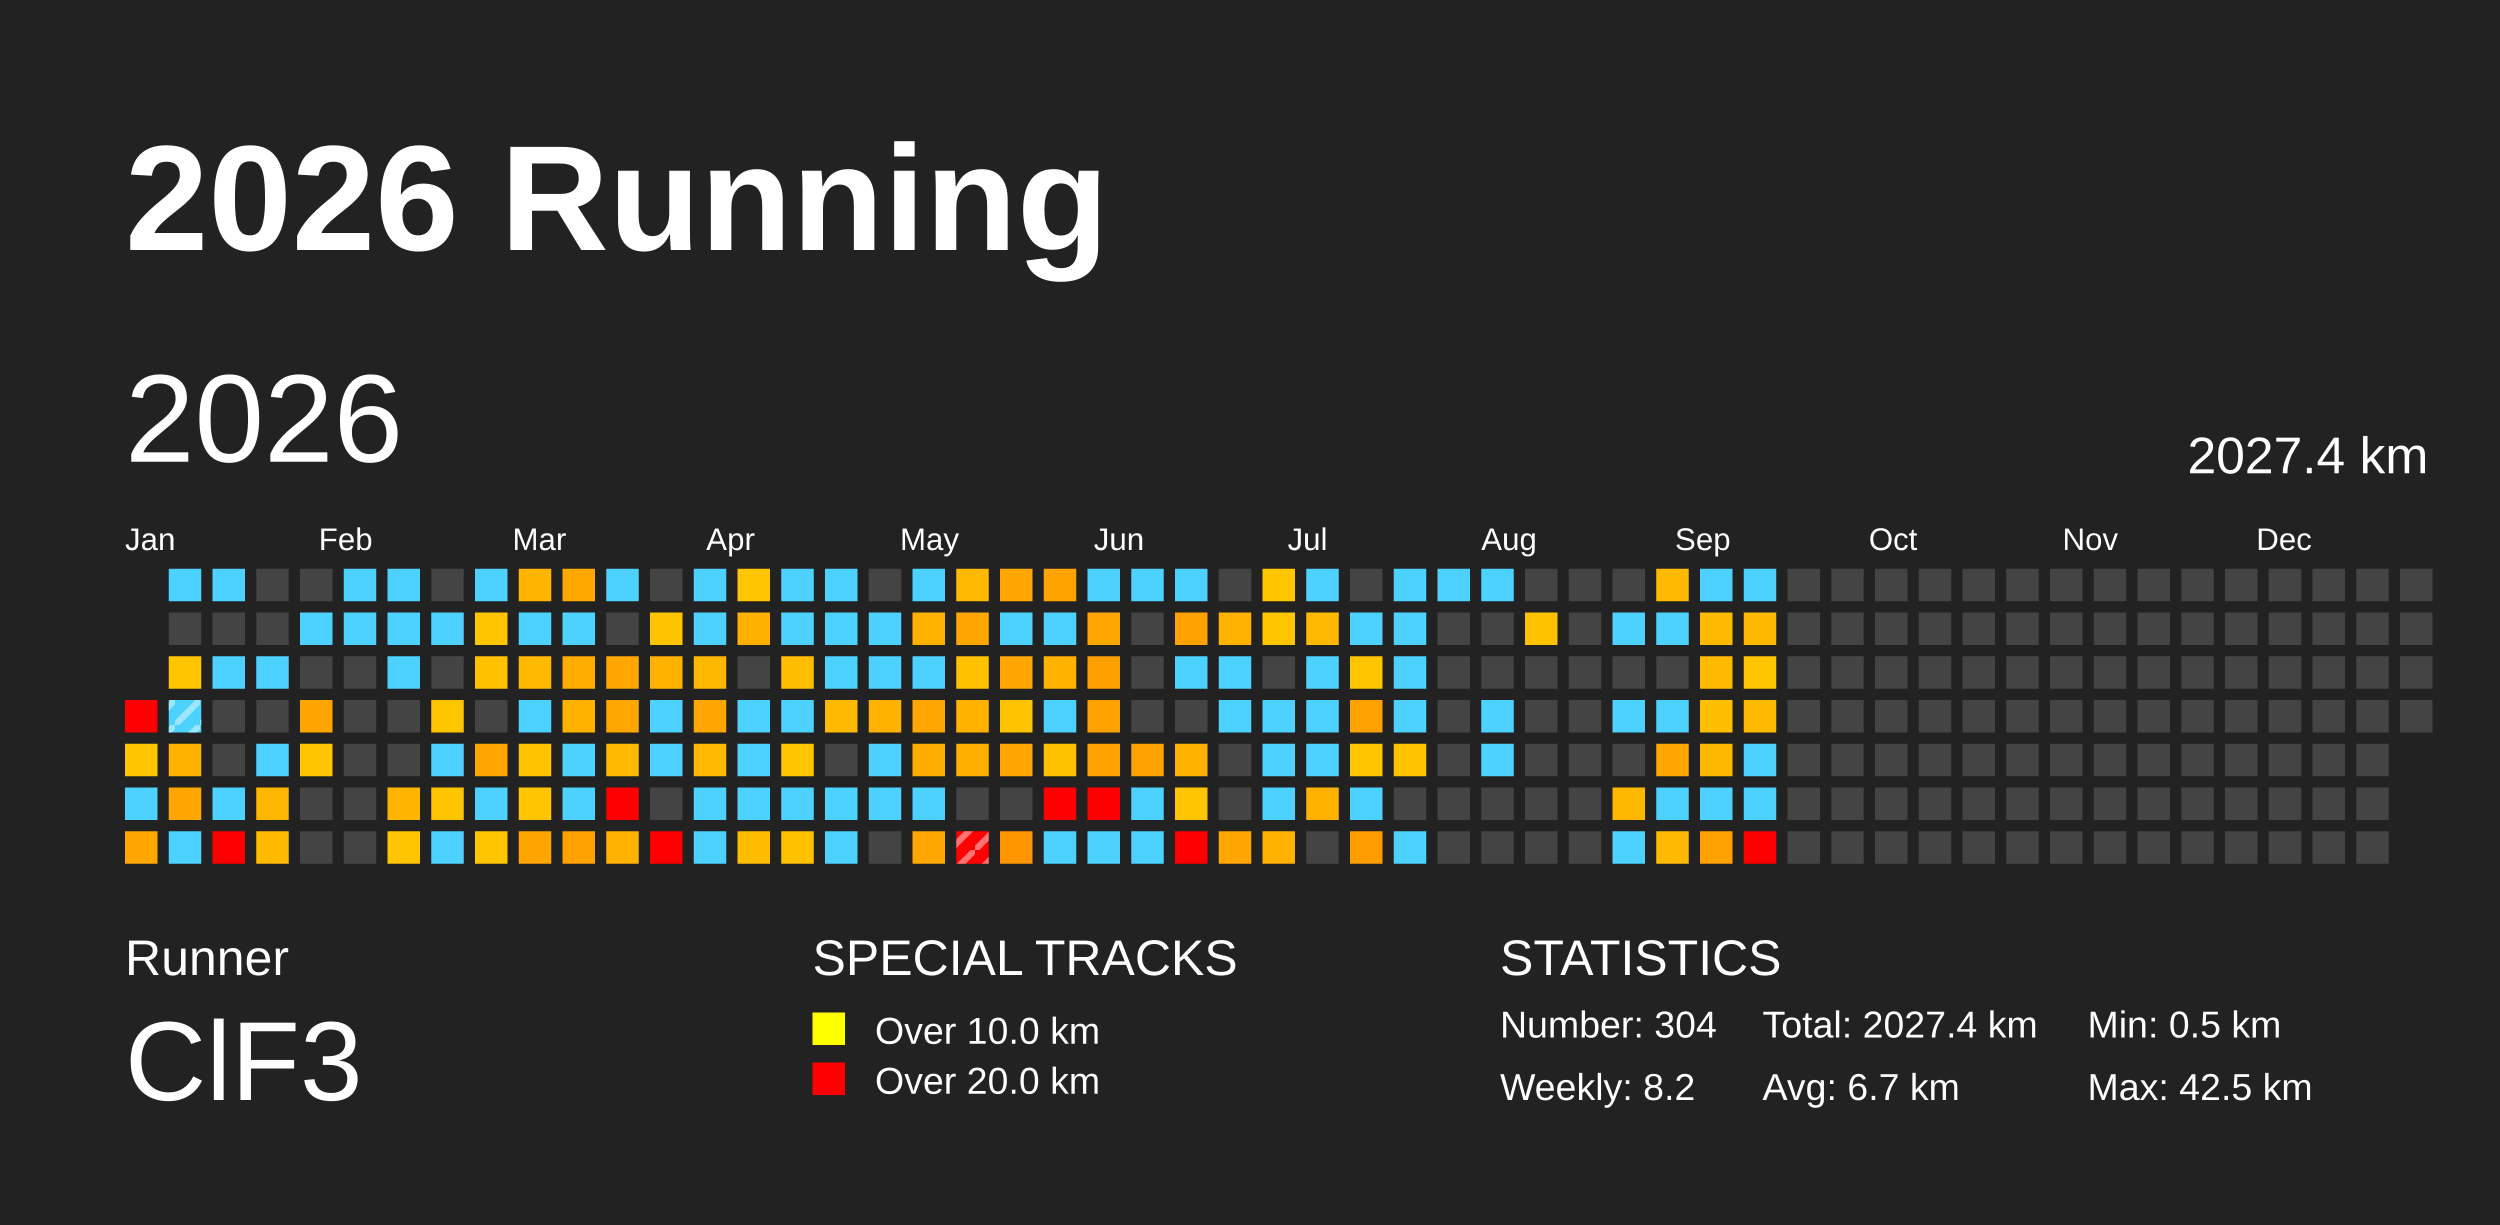
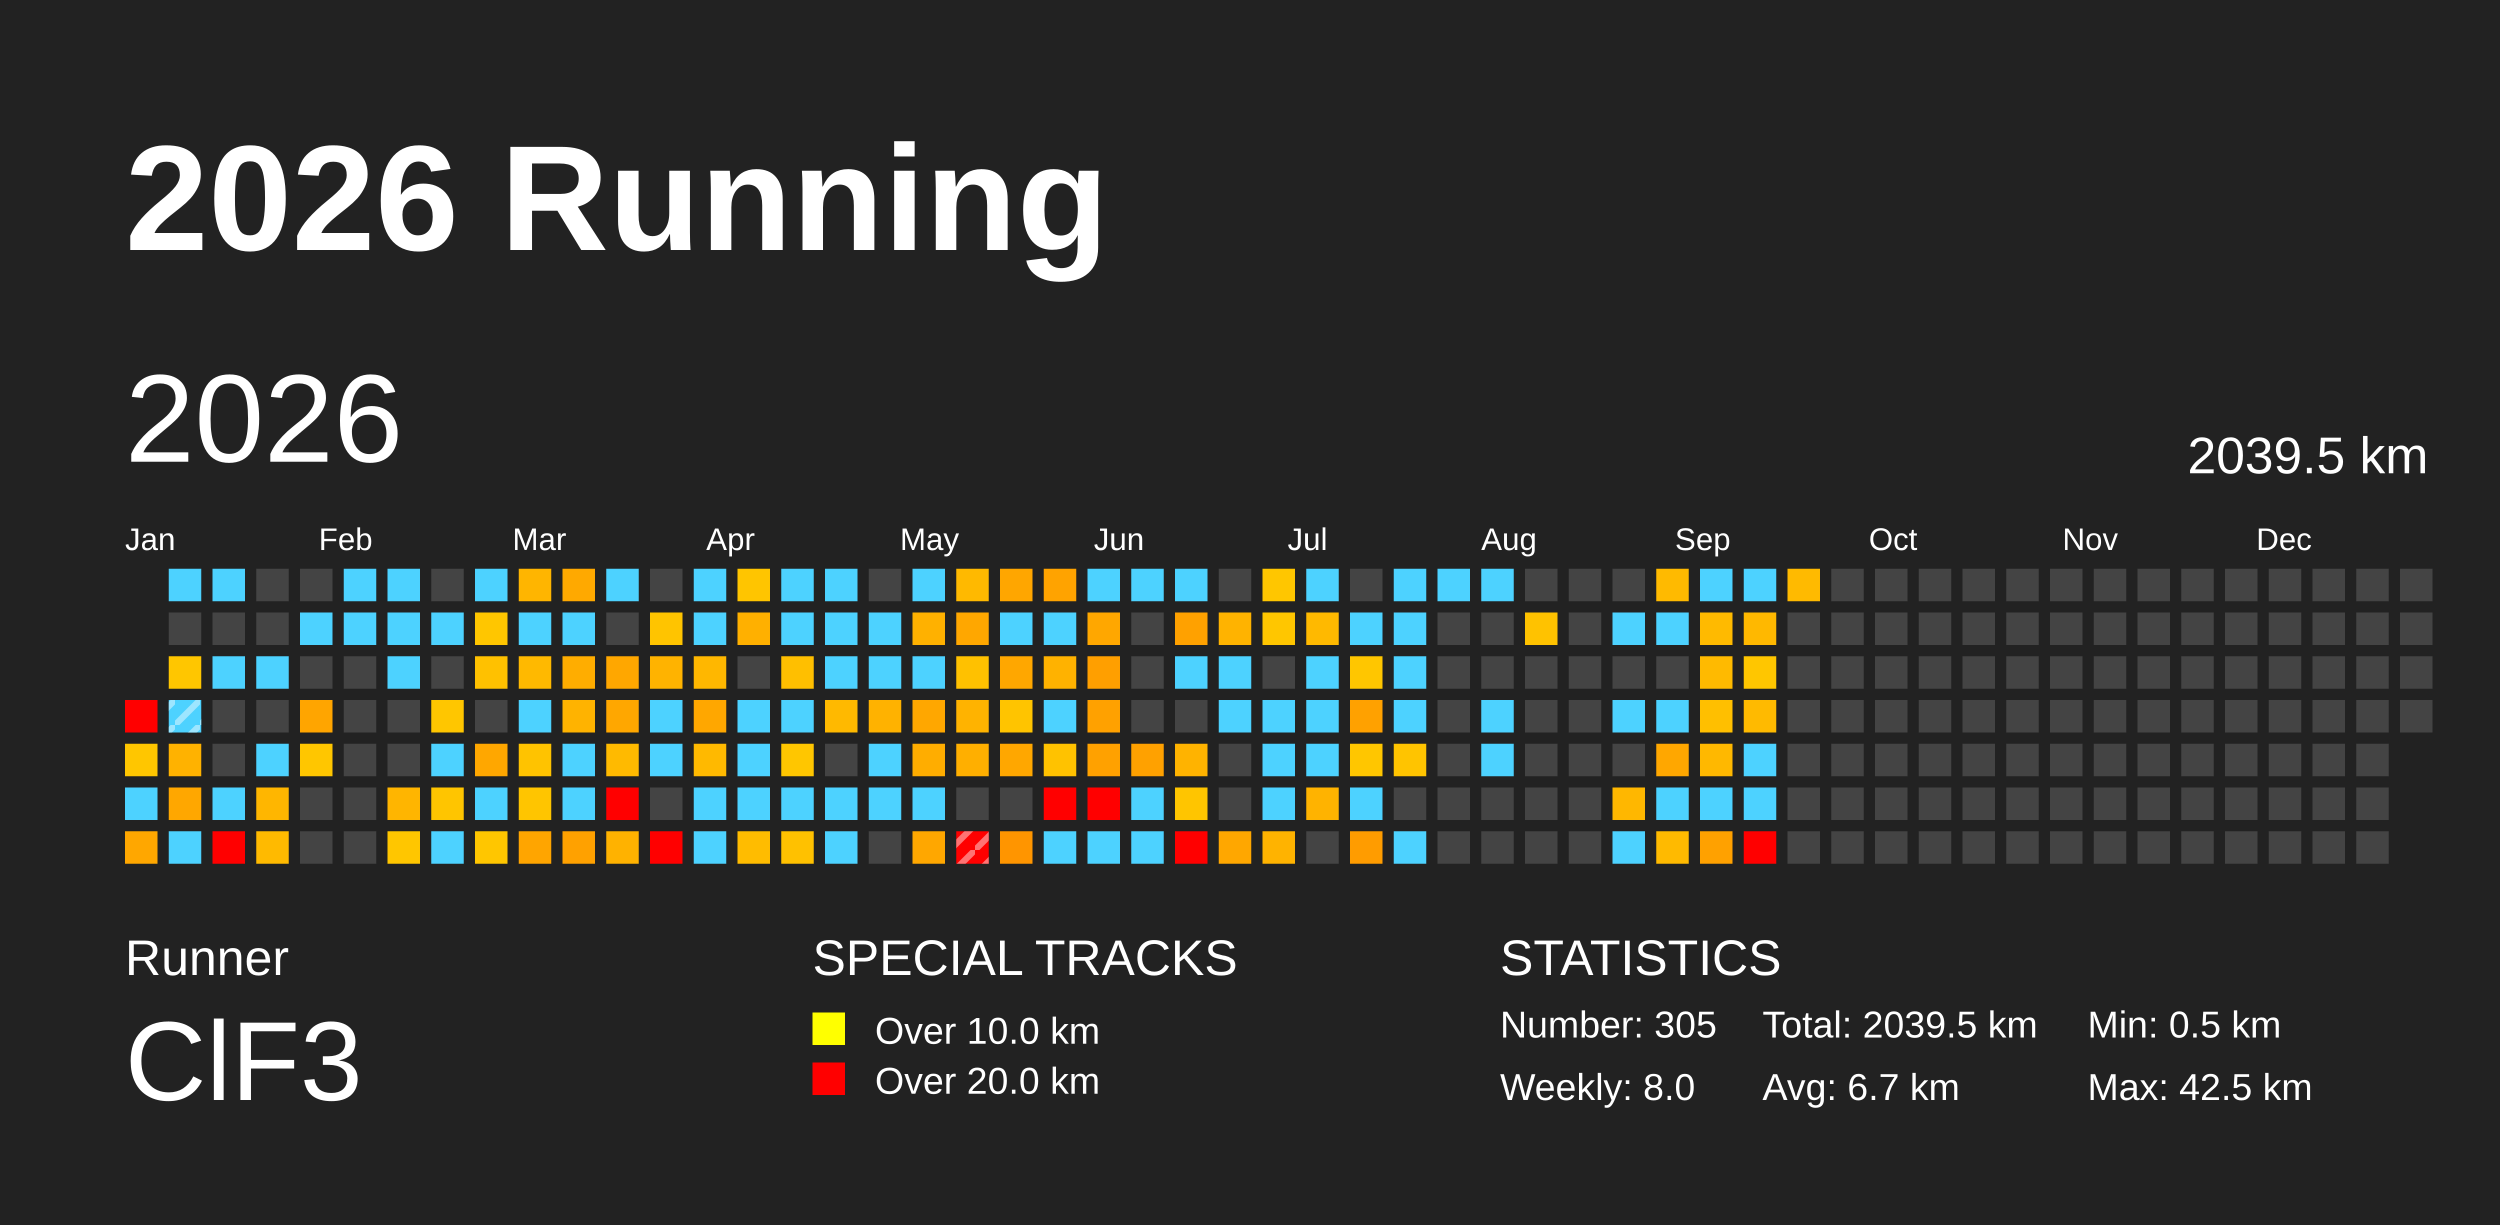
<svg xmlns="http://www.w3.org/2000/svg" baseProfile="full" height="98mm" version="1.1" viewBox="0,0,200,98" width="200mm">
  <defs>
    <pattern height="2" id="indoor-stripe" patternUnits="userSpaceOnUse" width="2">
      <line stroke="white" stroke-opacity="0.45" stroke-width="0.5" x1="0" x2="2" y1="2" y2="0" />
    </pattern>
  </defs>
  <rect fill="#222222" height="98" width="200" x="0" y="0" />
  <text fill="#FFFFFF" style="font-size:12px; font-family:Arial; font-weight:bold;" x="10" y="20">2026 Running</text>
  <text fill="#FFFFFF" style="font-size:4px; font-family:Arial" x="10" y="78">Runner</text>
  <text fill="#FFFFFF" style="font-size:9px; font-family:Arial" x="10" y="88">ClF3</text>
  <text fill="#FFFFFF" style="font-size:4px; font-family:Arial" x="65" y="78">SPECIAL TRACKS</text>
  <rect fill="yellow" height="2.6" width="2.6" x="65" y="81" />
  <text fill="#FFFFFF" style="font-size:3px; font-family:Arial" x="70" y="83.5">Over 10.0 km</text>
  <rect fill="red" height="2.6" width="2.6" x="65" y="85" />
  <text fill="#FFFFFF" style="font-size:3px; font-family:Arial" x="70" y="87.5">Over 20.0 km</text>
  <text fill="#FFFFFF" style="font-size:4px; font-family:Arial" x="120" y="78">STATISTICS</text>
-   <text fill="#FFFFFF" style="font-size:3px; font-family:Arial" x="120" y="83">Number: 304</text>
-   <text fill="#FFFFFF" style="font-size:3px; font-family:Arial" x="120" y="88">Weekly: 8.2</text>
-   <text fill="#FFFFFF" style="font-size:3px; font-family:Arial" x="141" y="83">Total: 2027.4 km</text>
+   <text fill="#FFFFFF" style="font-size:3px; font-family:Arial" x="120" y="83">Number: 305</text>
+   <text fill="#FFFFFF" style="font-size:3px; font-family:Arial" x="120" y="88">Weekly: 8.0</text>
+   <text fill="#FFFFFF" style="font-size:3px; font-family:Arial" x="141" y="83">Total: 2039.5 km</text>
  <text fill="#FFFFFF" style="font-size:3px; font-family:Arial" x="141" y="88">Avg: 6.7 km</text>
  <text fill="#FFFFFF" style="font-size:3px; font-family:Arial" x="167" y="83">Min: 0.5 km</text>
  <text fill="#FFFFFF" style="font-size:3px; font-family:Arial" x="167" y="88">Max: 42.5 km</text>
  <text dominant-baseline="hanging" fill="#FFFFFF" style="font-size:10.0px; font-family:Arial;" x="10" y="30">2026</text>
-   <text dominant-baseline="hanging" fill="#FFFFFF" style="font-size:4.125px; font-family:Arial;" x="175" y="35">2027.4 km</text>
+   <text dominant-baseline="hanging" fill="#FFFFFF" style="font-size:4.125px; font-family:Arial;" x="175" y="35">2039.5 km</text>
  <text fill="#FFFFFF" style="font-size:2.5px; font-family:Arial" x="10.0" y="44">Jan</text>
  <text fill="#FFFFFF" style="font-size:2.5px; font-family:Arial" x="25.5" y="44">Feb</text>
  <text fill="#FFFFFF" style="font-size:2.5px; font-family:Arial" x="41.0" y="44">Mar</text>
  <text fill="#FFFFFF" style="font-size:2.5px; font-family:Arial" x="56.5" y="44">Apr</text>
  <text fill="#FFFFFF" style="font-size:2.5px; font-family:Arial" x="72.0" y="44">May</text>
  <text fill="#FFFFFF" style="font-size:2.5px; font-family:Arial" x="87.5" y="44">Jun</text>
  <text fill="#FFFFFF" style="font-size:2.5px; font-family:Arial" x="103.0" y="44">Jul</text>
  <text fill="#FFFFFF" style="font-size:2.5px; font-family:Arial" x="118.5" y="44">Aug</text>
  <text fill="#FFFFFF" style="font-size:2.5px; font-family:Arial" x="134.0" y="44">Sep</text>
  <text fill="#FFFFFF" style="font-size:2.5px; font-family:Arial" x="149.5" y="44">Oct</text>
  <text fill="#FFFFFF" style="font-size:2.5px; font-family:Arial" x="165.0" y="44">Nov</text>
  <text fill="#FFFFFF" style="font-size:2.5px; font-family:Arial" x="180.5" y="44">Dec</text>
  <rect fill="red" height="2.6" width="2.6" x="10.0" y="56.0" />
  <rect fill="#ffc600" height="2.6" width="2.6" x="10.0" y="59.5" />
  <rect fill="#4dd2ff" height="2.6" width="2.6" x="10.0" y="63.0" />
  <rect fill="#ffa700" height="2.6" width="2.6" x="10.0" y="66.5" />
  <rect fill="#4dd2ff" height="2.6" width="2.6" x="13.5" y="45.5" />
  <rect fill="#444444" height="2.6" width="2.6" x="13.5" y="49.0" />
  <rect fill="#ffc600" height="2.6" width="2.6" x="13.5" y="52.5" />
  <rect fill="#4dd2ff" height="2.6" width="2.6" x="13.5" y="56.0" />
  <rect fill="url(#indoor-stripe)" height="2.6" style="pointer-events: none;" width="2.6" x="13.5" y="56.0" />
  <rect fill="#ffb200" height="2.6" width="2.6" x="13.5" y="59.5" />
  <rect fill="#ffa700" height="2.6" width="2.6" x="13.5" y="63.0" />
  <rect fill="#4dd2ff" height="2.6" width="2.6" x="13.5" y="66.5" />
  <rect fill="#4dd2ff" height="2.6" width="2.6" x="17.0" y="45.5" />
  <rect fill="#444444" height="2.6" width="2.6" x="17.0" y="49.0" />
  <rect fill="#4dd2ff" height="2.6" width="2.6" x="17.0" y="52.5" />
  <rect fill="#444444" height="2.6" width="2.6" x="17.0" y="56.0" />
  <rect fill="#444444" height="2.6" width="2.6" x="17.0" y="59.5" />
  <rect fill="#4dd2ff" height="2.6" width="2.6" x="17.0" y="63.0" />
  <rect fill="red" height="2.6" width="2.6" x="17.0" y="66.5" />
  <rect fill="#444444" height="2.6" width="2.6" x="20.5" y="45.5" />
  <rect fill="#444444" height="2.6" width="2.6" x="20.5" y="49.0" />
  <rect fill="#4dd2ff" height="2.6" width="2.6" x="20.5" y="52.5" />
  <rect fill="#444444" height="2.6" width="2.6" x="20.5" y="56.0" />
  <rect fill="#4dd2ff" height="2.6" width="2.6" x="20.5" y="59.5" />
  <rect fill="#ffb600" height="2.6" width="2.6" x="20.5" y="63.0" />
  <rect fill="#ffba00" height="2.6" width="2.6" x="20.5" y="66.5" />
  <rect fill="#444444" height="2.6" width="2.6" x="24.0" y="45.5" />
  <rect fill="#4dd2ff" height="2.6" width="2.6" x="24.0" y="49.0" />
  <rect fill="#444444" height="2.6" width="2.6" x="24.0" y="52.5" />
  <rect fill="#ffa500" height="2.6" width="2.6" x="24.0" y="56.0" />
  <rect fill="#ffc600" height="2.6" width="2.6" x="24.0" y="59.5" />
  <rect fill="#444444" height="2.6" width="2.6" x="24.0" y="63.0" />
  <rect fill="#444444" height="2.6" width="2.6" x="24.0" y="66.5" />
  <rect fill="#4dd2ff" height="2.6" width="2.6" x="27.5" y="45.5" />
  <rect fill="#4dd2ff" height="2.6" width="2.6" x="27.5" y="49.0" />
  <rect fill="#444444" height="2.6" width="2.6" x="27.5" y="52.5" />
  <rect fill="#444444" height="2.6" width="2.6" x="27.5" y="56.0" />
  <rect fill="#444444" height="2.6" width="2.6" x="27.5" y="59.5" />
  <rect fill="#444444" height="2.6" width="2.6" x="27.5" y="63.0" />
  <rect fill="#444444" height="2.6" width="2.6" x="27.5" y="66.5" />
  <rect fill="#4dd2ff" height="2.6" width="2.6" x="31.0" y="45.5" />
  <rect fill="#4dd2ff" height="2.6" width="2.6" x="31.0" y="49.0" />
  <rect fill="#4dd2ff" height="2.6" width="2.6" x="31.0" y="52.5" />
  <rect fill="#444444" height="2.6" width="2.6" x="31.0" y="56.0" />
  <rect fill="#444444" height="2.6" width="2.6" x="31.0" y="59.5" />
  <rect fill="#ffb500" height="2.6" width="2.6" x="31.0" y="63.0" />
  <rect fill="#ffc600" height="2.6" width="2.6" x="31.0" y="66.5" />
  <rect fill="#444444" height="2.6" width="2.6" x="34.5" y="45.5" />
  <rect fill="#4dd2ff" height="2.6" width="2.6" x="34.5" y="49.0" />
  <rect fill="#444444" height="2.6" width="2.6" x="34.5" y="52.5" />
  <rect fill="#ffc600" height="2.6" width="2.6" x="34.5" y="56.0" />
  <rect fill="#4dd2ff" height="2.6" width="2.6" x="34.5" y="59.5" />
  <rect fill="#ffc500" height="2.6" width="2.6" x="34.5" y="63.0" />
  <rect fill="#4dd2ff" height="2.6" width="2.6" x="34.5" y="66.5" />
  <rect fill="#4dd2ff" height="2.6" width="2.6" x="38.0" y="45.5" />
  <rect fill="#ffc600" height="2.6" width="2.6" x="38.0" y="49.0" />
  <rect fill="#ffc100" height="2.6" width="2.6" x="38.0" y="52.5" />
  <rect fill="#444444" height="2.6" width="2.6" x="38.0" y="56.0" />
  <rect fill="#ffa700" height="2.6" width="2.6" x="38.0" y="59.5" />
  <rect fill="#4dd2ff" height="2.6" width="2.6" x="38.0" y="63.0" />
  <rect fill="#ffc600" height="2.6" width="2.6" x="38.0" y="66.5" />
  <rect fill="#ffb500" height="2.6" width="2.6" x="41.5" y="45.5" />
  <rect fill="#4dd2ff" height="2.6" width="2.6" x="41.5" y="49.0" />
  <rect fill="#ffb900" height="2.6" width="2.6" x="41.5" y="52.5" />
  <rect fill="#4dd2ff" height="2.6" width="2.6" x="41.5" y="56.0" />
  <rect fill="#ffc300" height="2.6" width="2.6" x="41.5" y="59.5" />
  <rect fill="#ffc500" height="2.6" width="2.6" x="41.5" y="63.0" />
  <rect fill="#ffa500" height="2.6" width="2.6" x="41.5" y="66.5" />
  <rect fill="#ffa900" height="2.6" width="2.6" x="45.0" y="45.5" />
  <rect fill="#4dd2ff" height="2.6" width="2.6" x="45.0" y="49.0" />
  <rect fill="#ffad00" height="2.6" width="2.6" x="45.0" y="52.5" />
  <rect fill="#ffb300" height="2.6" width="2.6" x="45.0" y="56.0" />
  <rect fill="#4dd2ff" height="2.6" width="2.6" x="45.0" y="59.5" />
  <rect fill="#4dd2ff" height="2.6" width="2.6" x="45.0" y="63.0" />
  <rect fill="#ffa100" height="2.6" width="2.6" x="45.0" y="66.5" />
  <rect fill="#4dd2ff" height="2.6" width="2.6" x="48.5" y="45.5" />
  <rect fill="#444444" height="2.6" width="2.6" x="48.5" y="49.0" />
  <rect fill="#ffa700" height="2.6" width="2.6" x="48.5" y="52.5" />
  <rect fill="#ffa700" height="2.6" width="2.6" x="48.5" y="56.0" />
  <rect fill="#ffba00" height="2.6" width="2.6" x="48.5" y="59.5" />
  <rect fill="red" height="2.6" width="2.6" x="48.5" y="63.0" />
  <rect fill="#ffb200" height="2.6" width="2.6" x="48.5" y="66.5" />
  <rect fill="#444444" height="2.6" width="2.6" x="52.0" y="45.5" />
  <rect fill="#ffc400" height="2.6" width="2.6" x="52.0" y="49.0" />
  <rect fill="#ffb300" height="2.6" width="2.6" x="52.0" y="52.5" />
  <rect fill="#4dd2ff" height="2.6" width="2.6" x="52.0" y="56.0" />
  <rect fill="#4dd2ff" height="2.6" width="2.6" x="52.0" y="59.5" />
  <rect fill="#444444" height="2.6" width="2.6" x="52.0" y="63.0" />
  <rect fill="red" height="2.6" width="2.6" x="52.0" y="66.5" />
  <rect fill="#4dd2ff" height="2.6" width="2.6" x="55.5" y="45.5" />
  <rect fill="#4dd2ff" height="2.6" width="2.6" x="55.5" y="49.0" />
  <rect fill="#ffb700" height="2.6" width="2.6" x="55.5" y="52.5" />
  <rect fill="#ffa700" height="2.6" width="2.6" x="55.5" y="56.0" />
  <rect fill="#ffb900" height="2.6" width="2.6" x="55.5" y="59.5" />
  <rect fill="#4dd2ff" height="2.6" width="2.6" x="55.5" y="63.0" />
  <rect fill="#4dd2ff" height="2.6" width="2.6" x="55.5" y="66.5" />
  <rect fill="#ffc500" height="2.6" width="2.6" x="59.0" y="45.5" />
  <rect fill="#ffb000" height="2.6" width="2.6" x="59.0" y="49.0" />
  <rect fill="#444444" height="2.6" width="2.6" x="59.0" y="52.5" />
  <rect fill="#4dd2ff" height="2.6" width="2.6" x="59.0" y="56.0" />
  <rect fill="#4dd2ff" height="2.6" width="2.6" x="59.0" y="59.5" />
  <rect fill="#4dd2ff" height="2.6" width="2.6" x="59.0" y="63.0" />
  <rect fill="#ffbc00" height="2.6" width="2.6" x="59.0" y="66.5" />
  <rect fill="#4dd2ff" height="2.6" width="2.6" x="62.5" y="45.5" />
  <rect fill="#4dd2ff" height="2.6" width="2.6" x="62.5" y="49.0" />
  <rect fill="#ffbf00" height="2.6" width="2.6" x="62.5" y="52.5" />
  <rect fill="#4dd2ff" height="2.6" width="2.6" x="62.5" y="56.0" />
  <rect fill="#ffc600" height="2.6" width="2.6" x="62.5" y="59.5" />
  <rect fill="#4dd2ff" height="2.6" width="2.6" x="62.5" y="63.0" />
  <rect fill="#ffc100" height="2.6" width="2.6" x="62.5" y="66.5" />
  <rect fill="#4dd2ff" height="2.6" width="2.6" x="66.0" y="45.5" />
  <rect fill="#4dd2ff" height="2.6" width="2.6" x="66.0" y="49.0" />
  <rect fill="#4dd2ff" height="2.6" width="2.6" x="66.0" y="52.5" />
  <rect fill="#ffb900" height="2.6" width="2.6" x="66.0" y="56.0" />
  <rect fill="#444444" height="2.6" width="2.6" x="66.0" y="59.5" />
  <rect fill="#4dd2ff" height="2.6" width="2.6" x="66.0" y="63.0" />
  <rect fill="#4dd2ff" height="2.6" width="2.6" x="66.0" y="66.5" />
  <rect fill="#444444" height="2.6" width="2.6" x="69.5" y="45.5" />
  <rect fill="#4dd2ff" height="2.6" width="2.6" x="69.5" y="49.0" />
  <rect fill="#4dd2ff" height="2.6" width="2.6" x="69.5" y="52.5" />
  <rect fill="#ffb200" height="2.6" width="2.6" x="69.5" y="56.0" />
  <rect fill="#4dd2ff" height="2.6" width="2.6" x="69.5" y="59.5" />
  <rect fill="#4dd2ff" height="2.6" width="2.6" x="69.5" y="63.0" />
  <rect fill="#444444" height="2.6" width="2.6" x="69.5" y="66.5" />
  <rect fill="#4dd2ff" height="2.6" width="2.6" x="73.0" y="45.5" />
  <rect fill="#ffb100" height="2.6" width="2.6" x="73.0" y="49.0" />
  <rect fill="#4dd2ff" height="2.6" width="2.6" x="73.0" y="52.5" />
  <rect fill="#ffa700" height="2.6" width="2.6" x="73.0" y="56.0" />
  <rect fill="#ffad00" height="2.6" width="2.6" x="73.0" y="59.5" />
  <rect fill="#4dd2ff" height="2.6" width="2.6" x="73.0" y="63.0" />
  <rect fill="#ffa700" height="2.6" width="2.6" x="73.0" y="66.5" />
  <rect fill="#ffb900" height="2.6" width="2.6" x="76.5" y="45.5" />
  <rect fill="#ffa700" height="2.6" width="2.6" x="76.5" y="49.0" />
  <rect fill="#ffc100" height="2.6" width="2.6" x="76.5" y="52.5" />
  <rect fill="#ffb300" height="2.6" width="2.6" x="76.5" y="56.0" />
  <rect fill="#ffaf00" height="2.6" width="2.6" x="76.5" y="59.5" />
  <rect fill="#444444" height="2.6" width="2.6" x="76.5" y="63.0" />
  <rect fill="red" height="2.6" width="2.6" x="76.5" y="66.5" />
  <rect fill="url(#indoor-stripe)" height="2.6" style="pointer-events: none;" width="2.6" x="76.5" y="66.5" />
  <rect fill="#ffa600" height="2.6" width="2.6" x="80.0" y="45.5" />
  <rect fill="#4dd2ff" height="2.6" width="2.6" x="80.0" y="49.0" />
  <rect fill="#ffa700" height="2.6" width="2.6" x="80.0" y="52.5" />
  <rect fill="#ffc400" height="2.6" width="2.6" x="80.0" y="56.0" />
  <rect fill="#ffa700" height="2.6" width="2.6" x="80.0" y="59.5" />
  <rect fill="#444444" height="2.6" width="2.6" x="80.0" y="63.0" />
  <rect fill="#ff9500" height="2.6" width="2.6" x="80.0" y="66.5" />
  <rect fill="#ffa300" height="2.6" width="2.6" x="83.5" y="45.5" />
  <rect fill="#4dd2ff" height="2.6" width="2.6" x="83.5" y="49.0" />
  <rect fill="#ffb200" height="2.6" width="2.6" x="83.5" y="52.5" />
  <rect fill="#4dd2ff" height="2.6" width="2.6" x="83.5" y="56.0" />
  <rect fill="#ffc200" height="2.6" width="2.6" x="83.5" y="59.5" />
  <rect fill="red" height="2.6" width="2.6" x="83.5" y="63.0" />
  <rect fill="#4dd2ff" height="2.6" width="2.6" x="83.5" y="66.5" />
  <rect fill="#4dd2ff" height="2.6" width="2.6" x="87.0" y="45.5" />
  <rect fill="#ffa700" height="2.6" width="2.6" x="87.0" y="49.0" />
  <rect fill="#ff9f00" height="2.6" width="2.6" x="87.0" y="52.5" />
  <rect fill="#ffa100" height="2.6" width="2.6" x="87.0" y="56.0" />
  <rect fill="#ffa100" height="2.6" width="2.6" x="87.0" y="59.5" />
  <rect fill="red" height="2.6" width="2.6" x="87.0" y="63.0" />
  <rect fill="#4dd2ff" height="2.6" width="2.6" x="87.0" y="66.5" />
  <rect fill="#4dd2ff" height="2.6" width="2.6" x="90.5" y="45.5" />
  <rect fill="#444444" height="2.6" width="2.6" x="90.5" y="49.0" />
  <rect fill="#444444" height="2.6" width="2.6" x="90.5" y="52.5" />
  <rect fill="#444444" height="2.6" width="2.6" x="90.5" y="56.0" />
  <rect fill="#ffa100" height="2.6" width="2.6" x="90.5" y="59.5" />
  <rect fill="#4dd2ff" height="2.6" width="2.6" x="90.5" y="63.0" />
  <rect fill="#4dd2ff" height="2.6" width="2.6" x="90.5" y="66.5" />
  <rect fill="#4dd2ff" height="2.6" width="2.6" x="94.0" y="45.5" />
  <rect fill="#ffa100" height="2.6" width="2.6" x="94.0" y="49.0" />
  <rect fill="#4dd2ff" height="2.6" width="2.6" x="94.0" y="52.5" />
  <rect fill="#444444" height="2.6" width="2.6" x="94.0" y="56.0" />
  <rect fill="#ffb300" height="2.6" width="2.6" x="94.0" y="59.5" />
  <rect fill="#ffc500" height="2.6" width="2.6" x="94.0" y="63.0" />
  <rect fill="red" height="2.6" width="2.6" x="94.0" y="66.5" />
  <rect fill="#444444" height="2.6" width="2.6" x="97.5" y="45.5" />
  <rect fill="#ffb300" height="2.6" width="2.6" x="97.5" y="49.0" />
  <rect fill="#4dd2ff" height="2.6" width="2.6" x="97.5" y="52.5" />
  <rect fill="#4dd2ff" height="2.6" width="2.6" x="97.5" y="56.0" />
  <rect fill="#444444" height="2.6" width="2.6" x="97.5" y="59.5" />
  <rect fill="#444444" height="2.6" width="2.6" x="97.5" y="63.0" />
  <rect fill="#ffa700" height="2.6" width="2.6" x="97.5" y="66.5" />
  <rect fill="#ffc600" height="2.6" width="2.6" x="101.0" y="45.5" />
  <rect fill="#ffc600" height="2.6" width="2.6" x="101.0" y="49.0" />
  <rect fill="#444444" height="2.6" width="2.6" x="101.0" y="52.5" />
  <rect fill="#4dd2ff" height="2.6" width="2.6" x="101.0" y="56.0" />
  <rect fill="#4dd2ff" height="2.6" width="2.6" x="101.0" y="59.5" />
  <rect fill="#4dd2ff" height="2.6" width="2.6" x="101.0" y="63.0" />
  <rect fill="#ffb300" height="2.6" width="2.6" x="101.0" y="66.5" />
  <rect fill="#4dd2ff" height="2.6" width="2.6" x="104.5" y="45.5" />
  <rect fill="#ffb900" height="2.6" width="2.6" x="104.5" y="49.0" />
  <rect fill="#4dd2ff" height="2.6" width="2.6" x="104.5" y="52.5" />
  <rect fill="#4dd2ff" height="2.6" width="2.6" x="104.5" y="56.0" />
  <rect fill="#4dd2ff" height="2.6" width="2.6" x="104.5" y="59.5" />
  <rect fill="#ffb300" height="2.6" width="2.6" x="104.5" y="63.0" />
  <rect fill="#444444" height="2.6" width="2.6" x="104.5" y="66.5" />
  <rect fill="#444444" height="2.6" width="2.6" x="108.0" y="45.5" />
  <rect fill="#4dd2ff" height="2.6" width="2.6" x="108.0" y="49.0" />
  <rect fill="#ffc600" height="2.6" width="2.6" x="108.0" y="52.5" />
  <rect fill="#ffa100" height="2.6" width="2.6" x="108.0" y="56.0" />
  <rect fill="#ffc600" height="2.6" width="2.6" x="108.0" y="59.5" />
  <rect fill="#4dd2ff" height="2.6" width="2.6" x="108.0" y="63.0" />
  <rect fill="#ff9c00" height="2.6" width="2.6" x="108.0" y="66.5" />
  <rect fill="#4dd2ff" height="2.6" width="2.6" x="111.5" y="45.5" />
  <rect fill="#4dd2ff" height="2.6" width="2.6" x="111.5" y="49.0" />
  <rect fill="#4dd2ff" height="2.6" width="2.6" x="111.5" y="52.5" />
  <rect fill="#4dd2ff" height="2.6" width="2.6" x="111.5" y="56.0" />
  <rect fill="#ffc400" height="2.6" width="2.6" x="111.5" y="59.5" />
  <rect fill="#444444" height="2.6" width="2.6" x="111.5" y="63.0" />
  <rect fill="#4dd2ff" height="2.6" width="2.6" x="111.5" y="66.5" />
  <rect fill="#4dd2ff" height="2.6" width="2.6" x="115.0" y="45.5" />
  <rect fill="#444444" height="2.6" width="2.6" x="115.0" y="49.0" />
  <rect fill="#444444" height="2.6" width="2.6" x="115.0" y="52.5" />
  <rect fill="#444444" height="2.6" width="2.6" x="115.0" y="56.0" />
  <rect fill="#444444" height="2.6" width="2.6" x="115.0" y="59.5" />
  <rect fill="#444444" height="2.6" width="2.6" x="115.0" y="63.0" />
  <rect fill="#444444" height="2.6" width="2.6" x="115.0" y="66.5" />
  <rect fill="#4dd2ff" height="2.6" width="2.6" x="118.5" y="45.5" />
  <rect fill="#444444" height="2.6" width="2.6" x="118.5" y="49.0" />
  <rect fill="#444444" height="2.6" width="2.6" x="118.5" y="52.5" />
  <rect fill="#4dd2ff" height="2.6" width="2.6" x="118.5" y="56.0" />
  <rect fill="#4dd2ff" height="2.6" width="2.6" x="118.5" y="59.5" />
  <rect fill="#444444" height="2.6" width="2.6" x="118.5" y="63.0" />
  <rect fill="#444444" height="2.6" width="2.6" x="118.5" y="66.5" />
  <rect fill="#444444" height="2.6" width="2.6" x="122.0" y="45.5" />
  <rect fill="#ffc200" height="2.6" width="2.6" x="122.0" y="49.0" />
  <rect fill="#444444" height="2.6" width="2.6" x="122.0" y="52.5" />
  <rect fill="#444444" height="2.6" width="2.6" x="122.0" y="56.0" />
  <rect fill="#444444" height="2.6" width="2.6" x="122.0" y="59.5" />
  <rect fill="#444444" height="2.6" width="2.6" x="122.0" y="63.0" />
  <rect fill="#444444" height="2.6" width="2.6" x="122.0" y="66.5" />
  <rect fill="#444444" height="2.6" width="2.6" x="125.5" y="45.5" />
  <rect fill="#444444" height="2.6" width="2.6" x="125.5" y="49.0" />
  <rect fill="#444444" height="2.6" width="2.6" x="125.5" y="52.5" />
  <rect fill="#444444" height="2.6" width="2.6" x="125.5" y="56.0" />
  <rect fill="#444444" height="2.6" width="2.6" x="125.5" y="59.5" />
  <rect fill="#444444" height="2.6" width="2.6" x="125.5" y="63.0" />
  <rect fill="#444444" height="2.6" width="2.6" x="125.5" y="66.5" />
  <rect fill="#444444" height="2.6" width="2.6" x="129.0" y="45.5" />
  <rect fill="#4dd2ff" height="2.6" width="2.6" x="129.0" y="49.0" />
  <rect fill="#444444" height="2.6" width="2.6" x="129.0" y="52.5" />
  <rect fill="#4dd2ff" height="2.6" width="2.6" x="129.0" y="56.0" />
  <rect fill="#444444" height="2.6" width="2.6" x="129.0" y="59.5" />
  <rect fill="#ffb700" height="2.6" width="2.6" x="129.0" y="63.0" />
  <rect fill="#4dd2ff" height="2.6" width="2.6" x="129.0" y="66.5" />
  <rect fill="#ffba00" height="2.6" width="2.6" x="132.5" y="45.5" />
  <rect fill="#4dd2ff" height="2.6" width="2.6" x="132.5" y="49.0" />
  <rect fill="#444444" height="2.6" width="2.6" x="132.5" y="52.5" />
  <rect fill="#4dd2ff" height="2.6" width="2.6" x="132.5" y="56.0" />
  <rect fill="#ffa700" height="2.6" width="2.6" x="132.5" y="59.5" />
  <rect fill="#4dd2ff" height="2.6" width="2.6" x="132.5" y="63.0" />
  <rect fill="#ffba00" height="2.6" width="2.6" x="132.5" y="66.5" />
  <rect fill="#4dd2ff" height="2.6" width="2.6" x="136.0" y="45.5" />
  <rect fill="#ffba00" height="2.6" width="2.6" x="136.0" y="49.0" />
  <rect fill="#ffba00" height="2.6" width="2.6" x="136.0" y="52.5" />
  <rect fill="#ffbf00" height="2.6" width="2.6" x="136.0" y="56.0" />
  <rect fill="#ffb800" height="2.6" width="2.6" x="136.0" y="59.5" />
  <rect fill="#4dd2ff" height="2.6" width="2.6" x="136.0" y="63.0" />
  <rect fill="#ffa100" height="2.6" width="2.6" x="136.0" y="66.5" />
  <rect fill="#4dd2ff" height="2.6" width="2.6" x="139.5" y="45.5" />
  <rect fill="#ffb800" height="2.6" width="2.6" x="139.5" y="49.0" />
  <rect fill="#ffc600" height="2.6" width="2.6" x="139.5" y="52.5" />
  <rect fill="#ffba00" height="2.6" width="2.6" x="139.5" y="56.0" />
  <rect fill="#4dd2ff" height="2.6" width="2.6" x="139.5" y="59.5" />
  <rect fill="#4dd2ff" height="2.6" width="2.6" x="139.5" y="63.0" />
  <rect fill="red" height="2.6" width="2.6" x="139.5" y="66.5" />
-   <rect fill="#444444" height="2.6" width="2.6" x="143.0" y="45.5" />
+   <rect fill="#ffba00" height="2.6" width="2.6" x="143.0" y="45.5" />
  <rect fill="#444444" height="2.6" width="2.6" x="143.0" y="49.0" />
  <rect fill="#444444" height="2.6" width="2.6" x="143.0" y="52.5" />
  <rect fill="#444444" height="2.6" width="2.6" x="143.0" y="56.0" />
  <rect fill="#444444" height="2.6" width="2.6" x="143.0" y="59.5" />
  <rect fill="#444444" height="2.6" width="2.6" x="143.0" y="63.0" />
  <rect fill="#444444" height="2.6" width="2.6" x="143.0" y="66.5" />
  <rect fill="#444444" height="2.6" width="2.6" x="146.5" y="45.5" />
  <rect fill="#444444" height="2.6" width="2.6" x="146.5" y="49.0" />
  <rect fill="#444444" height="2.6" width="2.6" x="146.5" y="52.5" />
  <rect fill="#444444" height="2.6" width="2.6" x="146.5" y="56.0" />
  <rect fill="#444444" height="2.6" width="2.6" x="146.5" y="59.5" />
  <rect fill="#444444" height="2.6" width="2.6" x="146.5" y="63.0" />
  <rect fill="#444444" height="2.6" width="2.6" x="146.5" y="66.5" />
  <rect fill="#444444" height="2.6" width="2.6" x="150.0" y="45.5" />
  <rect fill="#444444" height="2.6" width="2.6" x="150.0" y="49.0" />
  <rect fill="#444444" height="2.6" width="2.6" x="150.0" y="52.5" />
  <rect fill="#444444" height="2.6" width="2.6" x="150.0" y="56.0" />
  <rect fill="#444444" height="2.6" width="2.6" x="150.0" y="59.5" />
  <rect fill="#444444" height="2.6" width="2.6" x="150.0" y="63.0" />
  <rect fill="#444444" height="2.6" width="2.6" x="150.0" y="66.5" />
  <rect fill="#444444" height="2.6" width="2.6" x="153.5" y="45.5" />
  <rect fill="#444444" height="2.6" width="2.6" x="153.5" y="49.0" />
  <rect fill="#444444" height="2.6" width="2.6" x="153.5" y="52.5" />
  <rect fill="#444444" height="2.6" width="2.6" x="153.5" y="56.0" />
  <rect fill="#444444" height="2.6" width="2.6" x="153.5" y="59.5" />
  <rect fill="#444444" height="2.6" width="2.6" x="153.5" y="63.0" />
  <rect fill="#444444" height="2.6" width="2.6" x="153.5" y="66.5" />
  <rect fill="#444444" height="2.6" width="2.6" x="157.0" y="45.5" />
  <rect fill="#444444" height="2.6" width="2.6" x="157.0" y="49.0" />
  <rect fill="#444444" height="2.6" width="2.6" x="157.0" y="52.5" />
  <rect fill="#444444" height="2.6" width="2.6" x="157.0" y="56.0" />
  <rect fill="#444444" height="2.6" width="2.6" x="157.0" y="59.5" />
  <rect fill="#444444" height="2.6" width="2.6" x="157.0" y="63.0" />
  <rect fill="#444444" height="2.6" width="2.6" x="157.0" y="66.5" />
  <rect fill="#444444" height="2.6" width="2.6" x="160.5" y="45.5" />
  <rect fill="#444444" height="2.6" width="2.6" x="160.5" y="49.0" />
  <rect fill="#444444" height="2.6" width="2.6" x="160.5" y="52.5" />
  <rect fill="#444444" height="2.6" width="2.6" x="160.5" y="56.0" />
  <rect fill="#444444" height="2.6" width="2.6" x="160.5" y="59.5" />
  <rect fill="#444444" height="2.6" width="2.6" x="160.5" y="63.0" />
  <rect fill="#444444" height="2.6" width="2.6" x="160.5" y="66.5" />
  <rect fill="#444444" height="2.6" width="2.6" x="164.0" y="45.5" />
  <rect fill="#444444" height="2.6" width="2.6" x="164.0" y="49.0" />
  <rect fill="#444444" height="2.6" width="2.6" x="164.0" y="52.5" />
  <rect fill="#444444" height="2.6" width="2.6" x="164.0" y="56.0" />
  <rect fill="#444444" height="2.6" width="2.6" x="164.0" y="59.5" />
  <rect fill="#444444" height="2.6" width="2.6" x="164.0" y="63.0" />
  <rect fill="#444444" height="2.6" width="2.6" x="164.0" y="66.5" />
  <rect fill="#444444" height="2.6" width="2.6" x="167.5" y="45.5" />
  <rect fill="#444444" height="2.6" width="2.6" x="167.5" y="49.0" />
  <rect fill="#444444" height="2.6" width="2.6" x="167.5" y="52.5" />
  <rect fill="#444444" height="2.6" width="2.6" x="167.5" y="56.0" />
  <rect fill="#444444" height="2.6" width="2.6" x="167.5" y="59.5" />
  <rect fill="#444444" height="2.6" width="2.6" x="167.5" y="63.0" />
  <rect fill="#444444" height="2.6" width="2.6" x="167.5" y="66.5" />
  <rect fill="#444444" height="2.6" width="2.6" x="171.0" y="45.5" />
  <rect fill="#444444" height="2.6" width="2.6" x="171.0" y="49.0" />
  <rect fill="#444444" height="2.6" width="2.6" x="171.0" y="52.5" />
  <rect fill="#444444" height="2.6" width="2.6" x="171.0" y="56.0" />
  <rect fill="#444444" height="2.6" width="2.6" x="171.0" y="59.5" />
  <rect fill="#444444" height="2.6" width="2.6" x="171.0" y="63.0" />
  <rect fill="#444444" height="2.6" width="2.6" x="171.0" y="66.5" />
  <rect fill="#444444" height="2.6" width="2.6" x="174.5" y="45.5" />
  <rect fill="#444444" height="2.6" width="2.6" x="174.5" y="49.0" />
  <rect fill="#444444" height="2.6" width="2.6" x="174.5" y="52.5" />
  <rect fill="#444444" height="2.6" width="2.6" x="174.5" y="56.0" />
  <rect fill="#444444" height="2.6" width="2.6" x="174.5" y="59.5" />
  <rect fill="#444444" height="2.6" width="2.6" x="174.5" y="63.0" />
  <rect fill="#444444" height="2.6" width="2.6" x="174.5" y="66.5" />
  <rect fill="#444444" height="2.6" width="2.6" x="178.0" y="45.5" />
  <rect fill="#444444" height="2.6" width="2.6" x="178.0" y="49.0" />
  <rect fill="#444444" height="2.6" width="2.6" x="178.0" y="52.5" />
  <rect fill="#444444" height="2.6" width="2.6" x="178.0" y="56.0" />
  <rect fill="#444444" height="2.6" width="2.6" x="178.0" y="59.5" />
  <rect fill="#444444" height="2.6" width="2.6" x="178.0" y="63.0" />
  <rect fill="#444444" height="2.6" width="2.6" x="178.0" y="66.5" />
  <rect fill="#444444" height="2.6" width="2.6" x="181.5" y="45.5" />
  <rect fill="#444444" height="2.6" width="2.6" x="181.5" y="49.0" />
  <rect fill="#444444" height="2.6" width="2.6" x="181.5" y="52.5" />
  <rect fill="#444444" height="2.6" width="2.6" x="181.5" y="56.0" />
  <rect fill="#444444" height="2.6" width="2.6" x="181.5" y="59.5" />
  <rect fill="#444444" height="2.6" width="2.6" x="181.5" y="63.0" />
  <rect fill="#444444" height="2.6" width="2.6" x="181.5" y="66.5" />
  <rect fill="#444444" height="2.6" width="2.6" x="185.0" y="45.5" />
  <rect fill="#444444" height="2.6" width="2.6" x="185.0" y="49.0" />
  <rect fill="#444444" height="2.6" width="2.6" x="185.0" y="52.5" />
  <rect fill="#444444" height="2.6" width="2.6" x="185.0" y="56.0" />
  <rect fill="#444444" height="2.6" width="2.6" x="185.0" y="59.5" />
  <rect fill="#444444" height="2.6" width="2.6" x="185.0" y="63.0" />
  <rect fill="#444444" height="2.6" width="2.6" x="185.0" y="66.5" />
  <rect fill="#444444" height="2.6" width="2.6" x="188.5" y="45.5" />
  <rect fill="#444444" height="2.6" width="2.6" x="188.5" y="49.0" />
  <rect fill="#444444" height="2.6" width="2.6" x="188.5" y="52.5" />
  <rect fill="#444444" height="2.6" width="2.6" x="188.5" y="56.0" />
  <rect fill="#444444" height="2.6" width="2.6" x="188.5" y="59.5" />
  <rect fill="#444444" height="2.6" width="2.6" x="188.5" y="63.0" />
  <rect fill="#444444" height="2.6" width="2.6" x="188.5" y="66.5" />
  <rect fill="#444444" height="2.6" width="2.6" x="192.0" y="45.5" />
  <rect fill="#444444" height="2.6" width="2.6" x="192.0" y="49.0" />
  <rect fill="#444444" height="2.6" width="2.6" x="192.0" y="52.5" />
  <rect fill="#444444" height="2.6" width="2.6" x="192.0" y="56.0" />
</svg>
